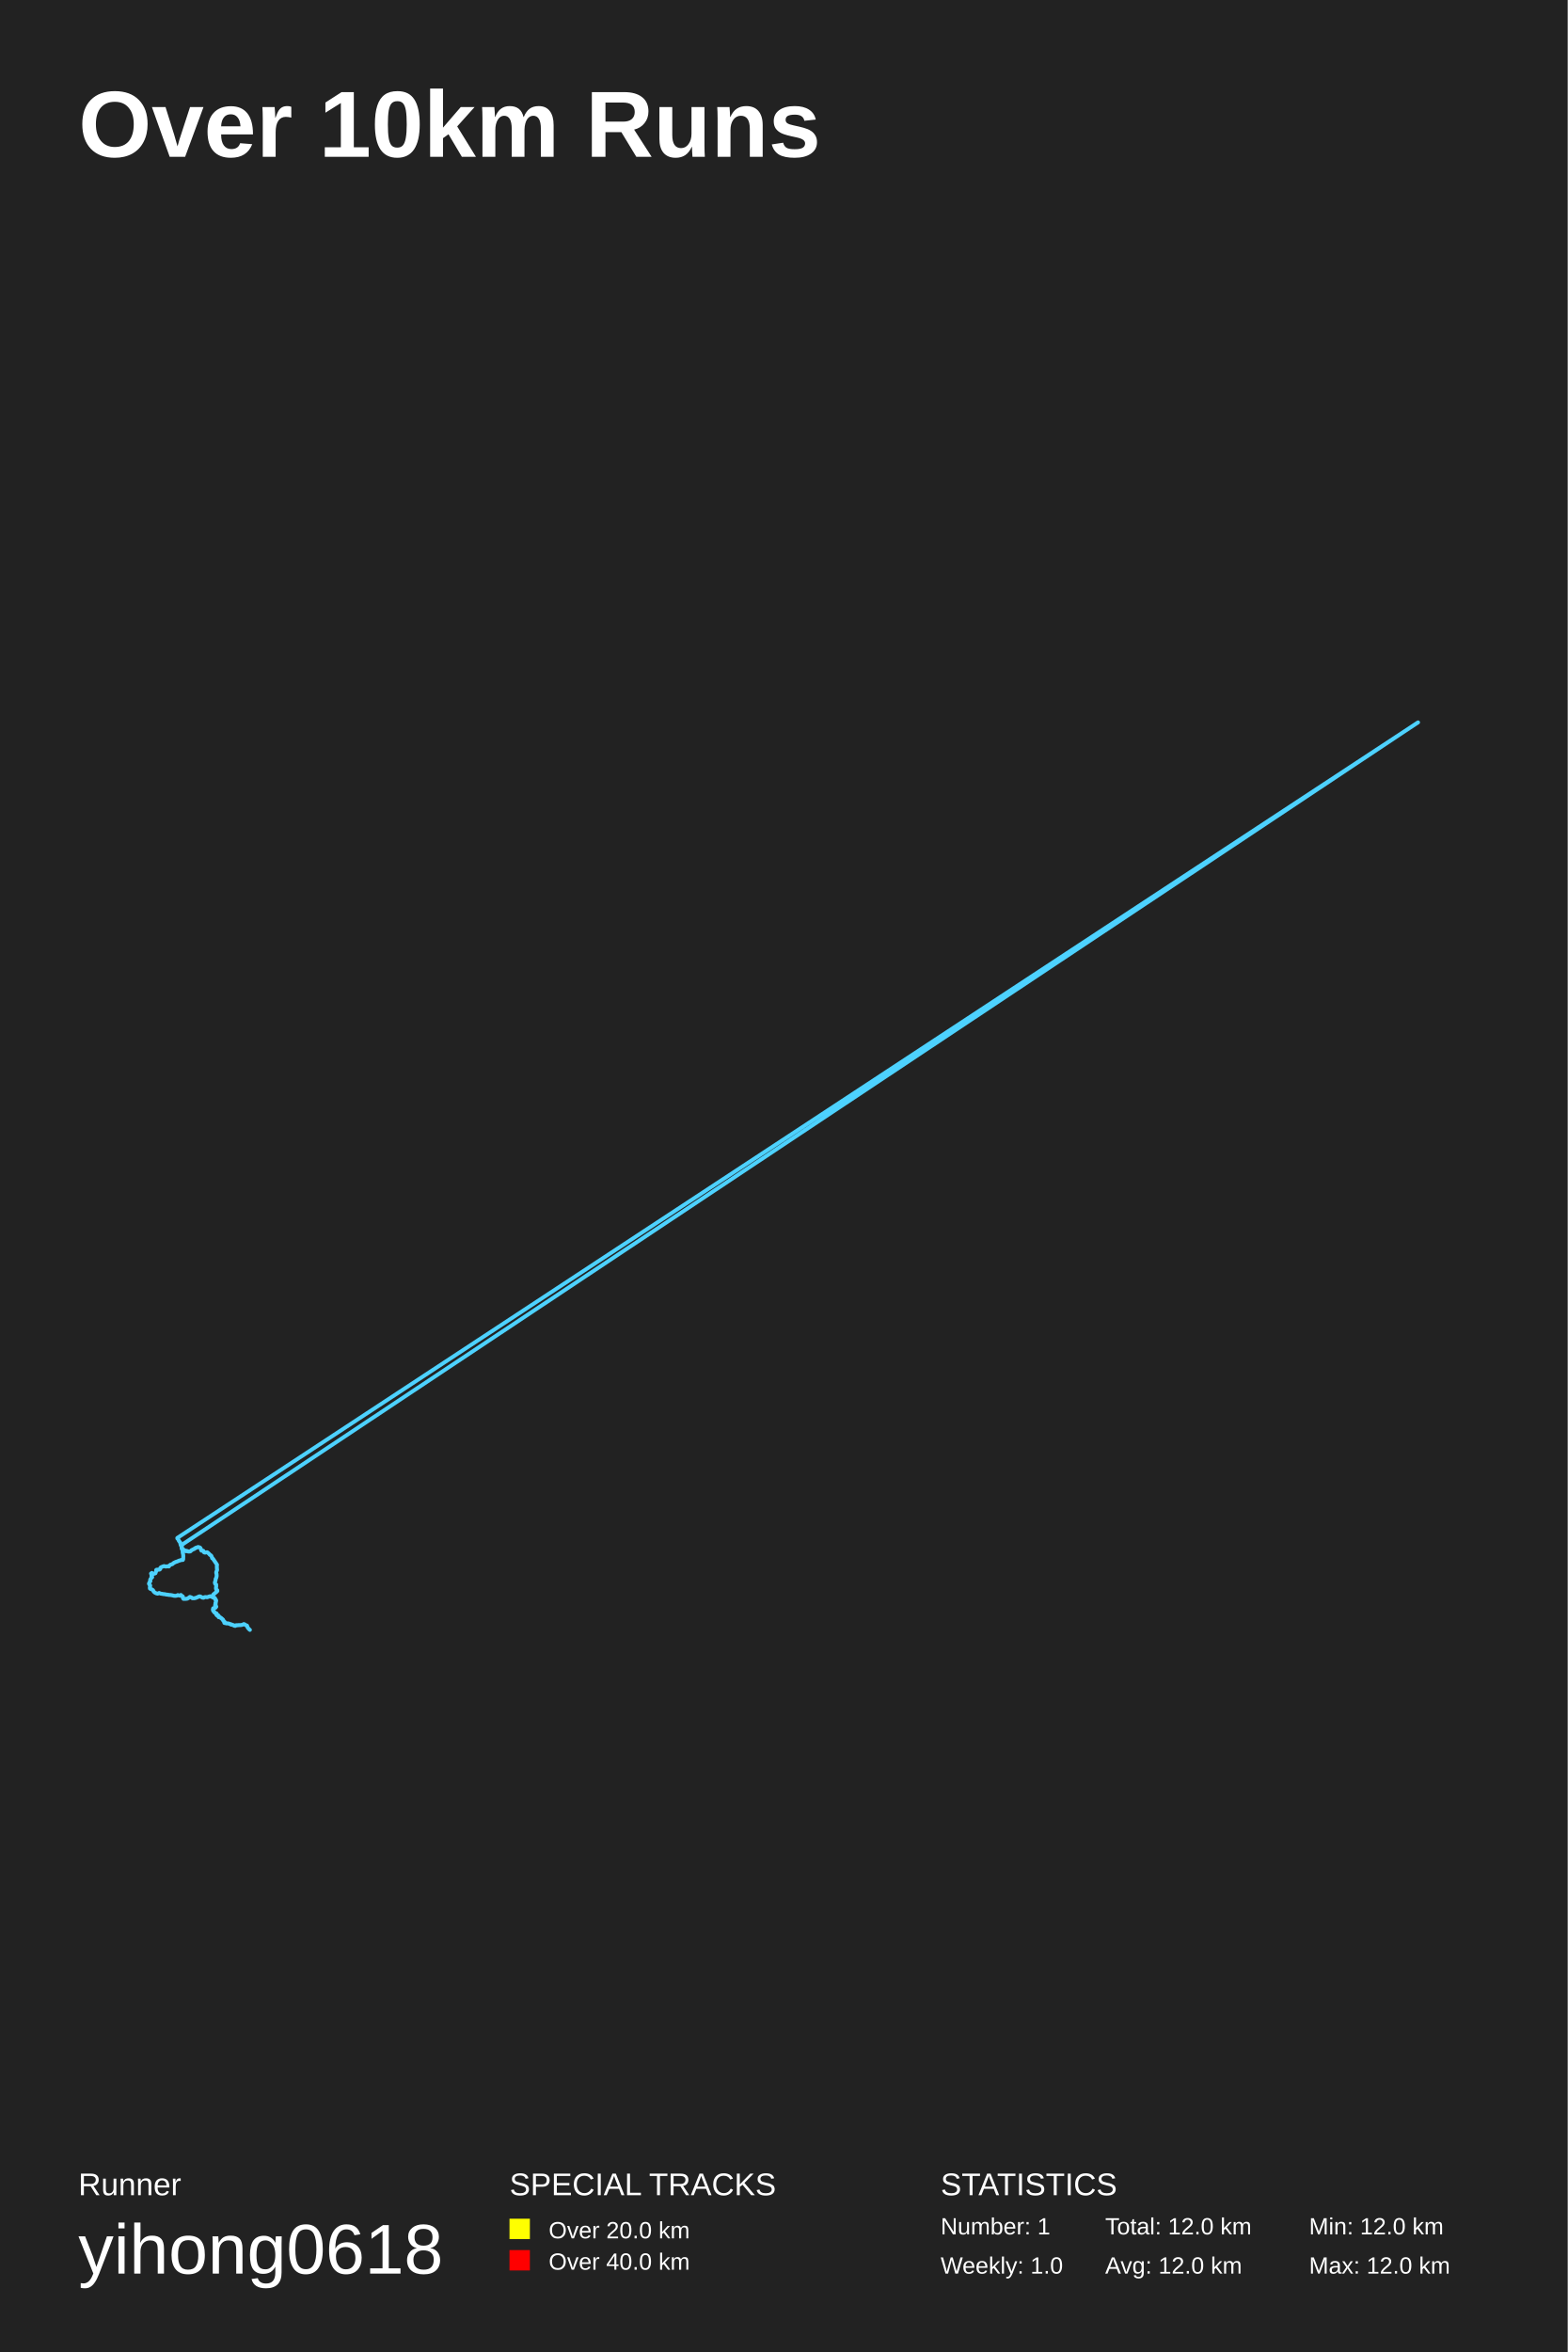
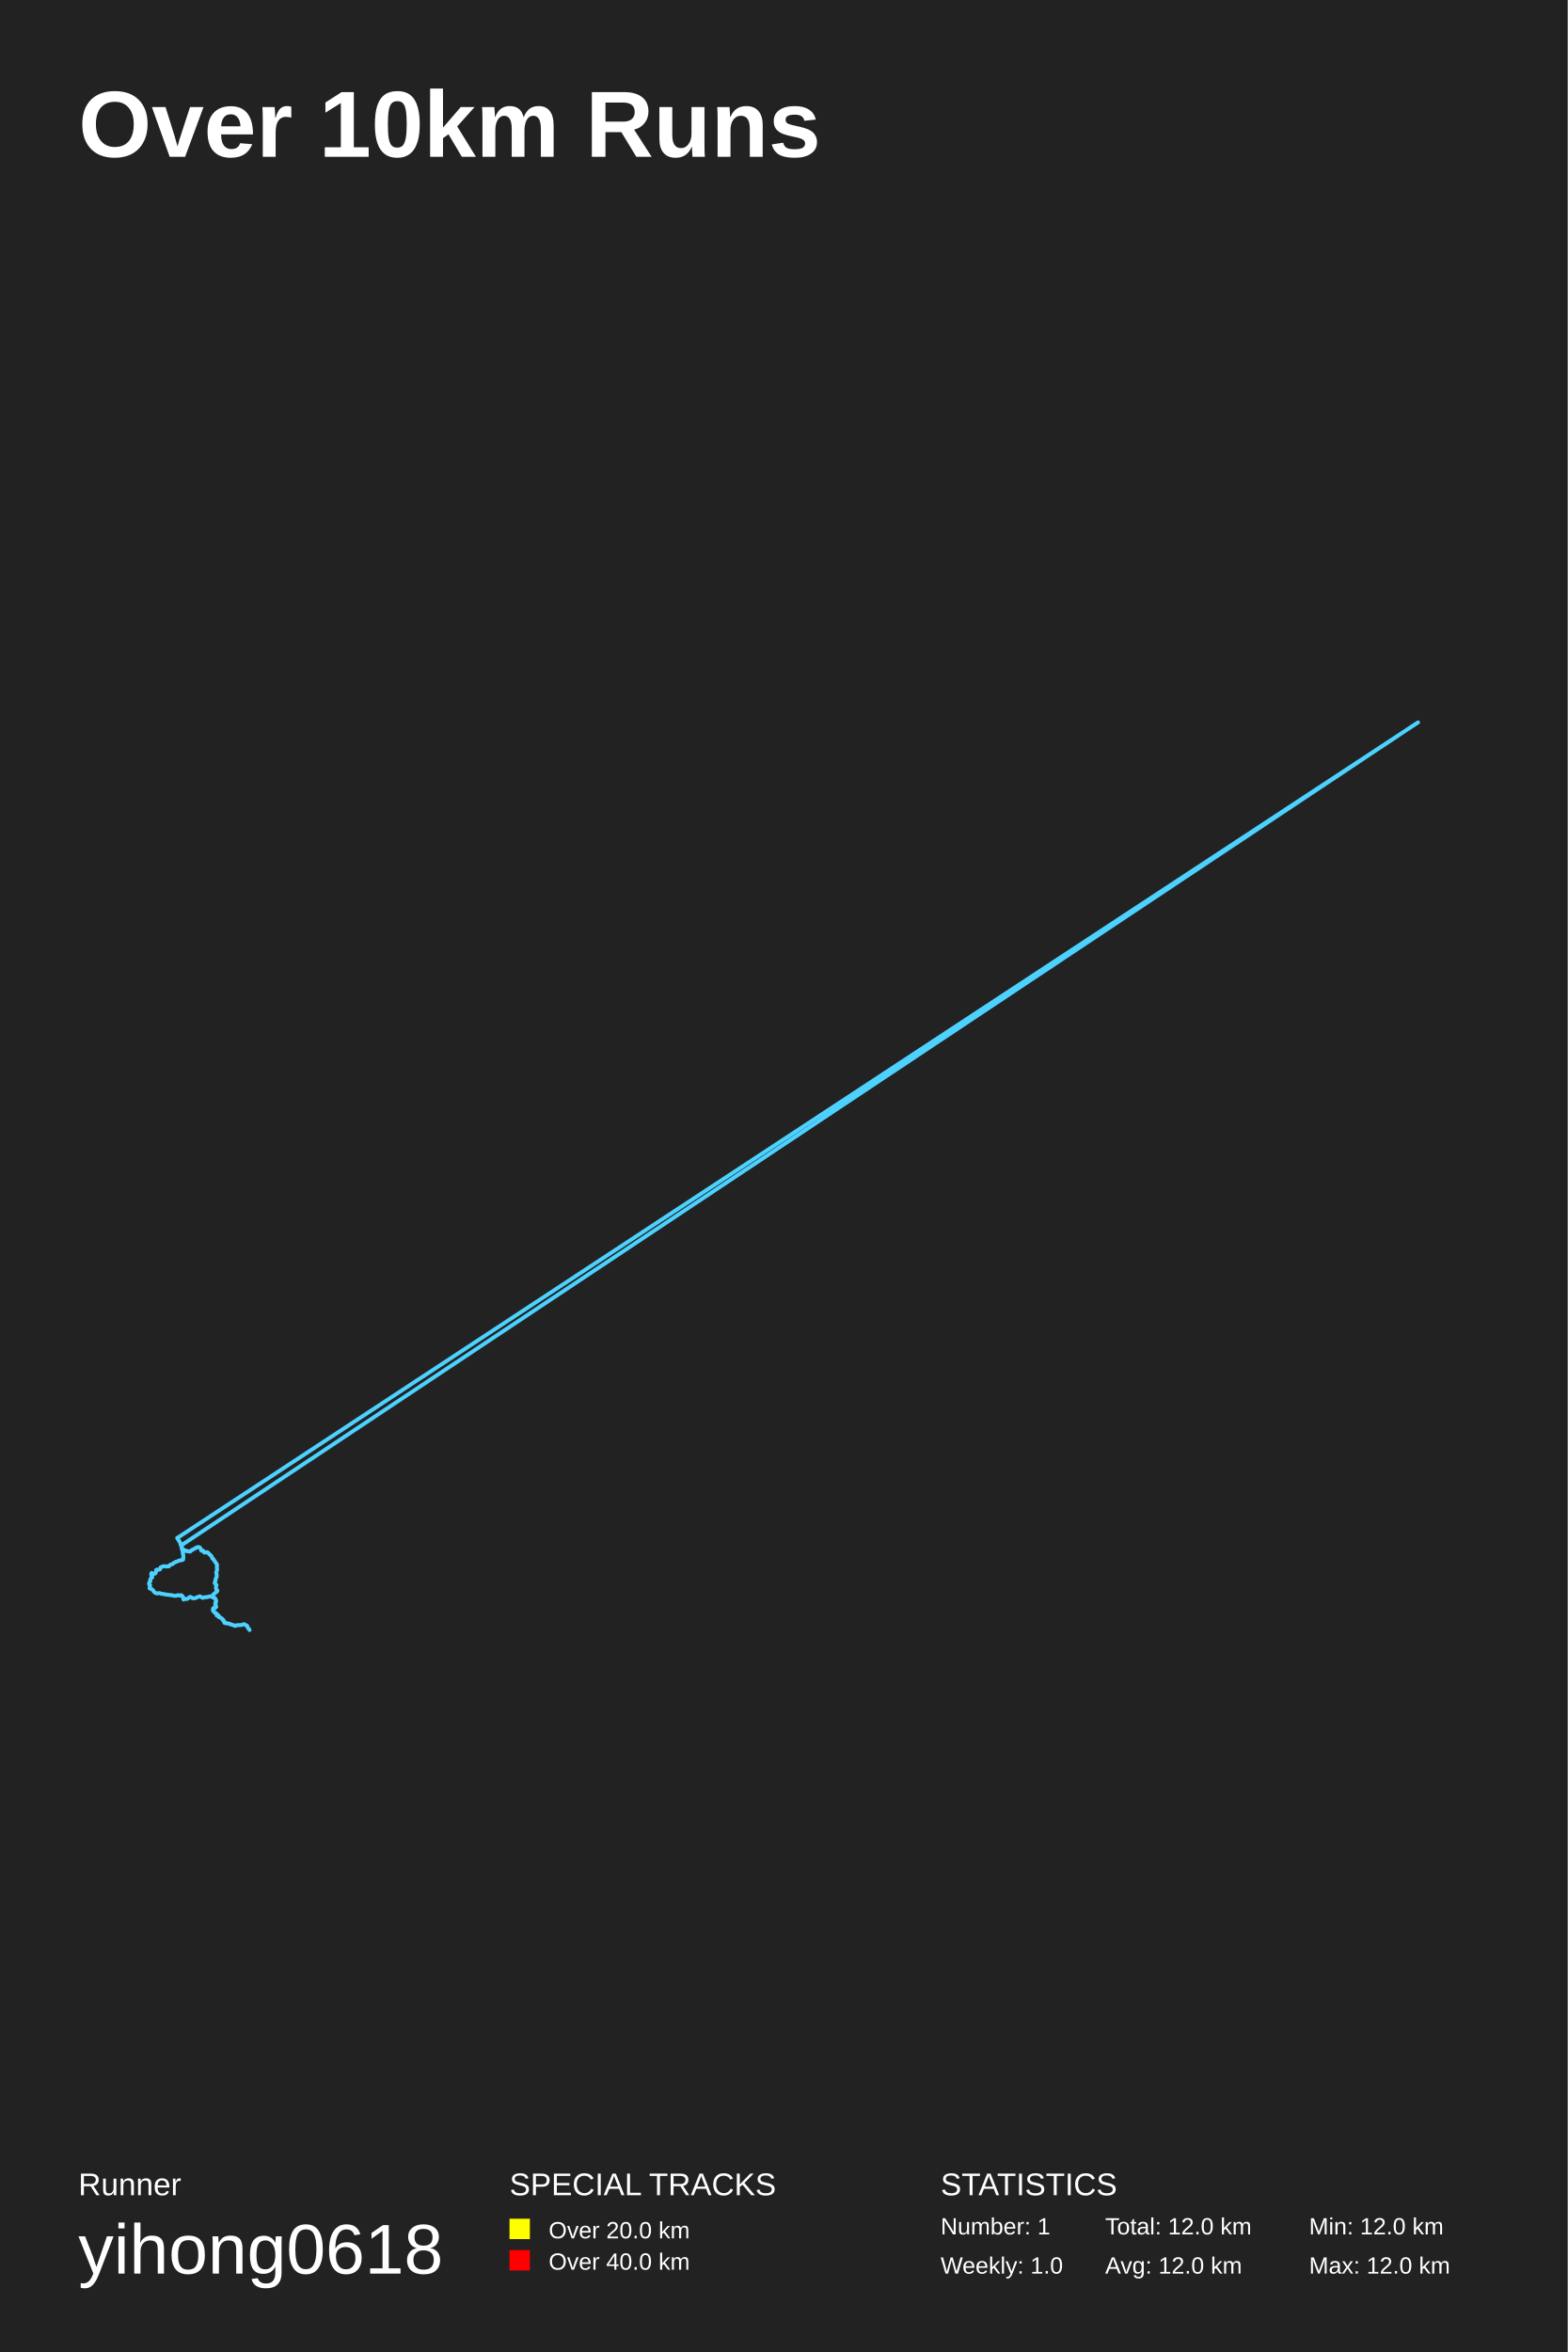
<svg xmlns="http://www.w3.org/2000/svg" baseProfile="full" height="300mm" version="1.1" viewBox="0,0,200,300" width="200mm">
  <defs />
  <rect fill="#222222" height="300" width="200" x="0" y="0" />
  <text fill="#FFFFFF" style="font-size:12px; font-family:Arial; font-weight:bold;" x="10" y="20">Over 10km Runs</text>
  <text fill="#FFFFFF" style="font-size:4px; font-family:Arial" x="10" y="280">Runner</text>
  <text fill="#FFFFFF" style="font-size:9px; font-family:Arial" x="10" y="290">yihong0618</text>
  <text fill="#FFFFFF" style="font-size:4px; font-family:Arial" x="65" y="280">SPECIAL TRACKS</text>
  <rect fill="yellow" height="2.6" width="2.6" x="65" y="283" />
  <text fill="#FFFFFF" style="font-size:3px; font-family:Arial" x="70" y="285.5">Over 20.0 km</text>
  <rect fill="red" height="2.6" width="2.6" x="65" y="287" />
  <text fill="#FFFFFF" style="font-size:3px; font-family:Arial" x="70" y="289.5">Over 40.0 km</text>
  <text fill="#FFFFFF" style="font-size:4px; font-family:Arial" x="120" y="280">STATISTICS</text>
  <text fill="#FFFFFF" style="font-size:3px; font-family:Arial" x="120" y="285">Number: 1</text>
  <text fill="#FFFFFF" style="font-size:3px; font-family:Arial" x="120" y="290">Weekly: 1.0</text>
  <text fill="#FFFFFF" style="font-size:3px; font-family:Arial" x="141" y="285">Total: 12.0 km</text>
  <text fill="#FFFFFF" style="font-size:3px; font-family:Arial" x="141" y="290">Avg: 12.0 km</text>
  <text fill="#FFFFFF" style="font-size:3px; font-family:Arial" x="167" y="285">Min: 12.0 km</text>
  <text fill="#FFFFFF" style="font-size:3px; font-family:Arial" x="167" y="290">Max: 12.0 km</text>
-   <polyline fill="none" opacity="1" points="30.44,207.283 30.298,207.298 30.146,207.293 30.022,207.383 29.889,207.362 29.733,207.277 29.614,207.246 29.466,207.219 29.343,207.146 29.191,207.098 29.048,207.056 28.93,207.072 28.621,207.003 28.635,206.961 28.573,206.809 28.497,206.751 28.421,206.577 28.317,206.498 28.241,206.398 28.146,206.361 28.051,206.298 27.899,206.271 27.851,206.155 27.846,206.034 27.704,206.071 27.599,205.961 27.609,205.792 27.495,205.76 27.376,205.702 27.305,205.581 27.205,205.486 27.157,205.328 27.195,205.139 27.376,205.097 27.533,205.007 27.557,204.854 27.443,204.77 27.476,204.623 27.485,204.465 27.542,204.317 27.58,204.18 27.485,204.07 27.457,203.906 27.362,203.79 27.219,203.775 27.224,203.769 27.243,203.78 27.219,203.78 27.229,203.775 27.219,203.78 27.214,203.79 27.214,203.785 27.138,203.69 27.134,203.553 27.167,203.464 27.243,203.353 27.338,203.285 27.409,203.211 27.533,203.121 27.656,203.011 27.728,202.932 27.713,202.826 27.595,202.747 27.552,202.616 27.557,202.489 27.58,202.379 27.58,202.236 27.58,202.11 27.481,202.057 27.443,201.994 27.405,201.852 27.462,201.694 27.504,201.568 27.504,201.409 27.585,201.257 27.618,201.136 27.642,201.004 27.633,200.883 27.628,200.756 27.595,200.672 27.585,200.53 27.656,200.356 27.699,200.235 27.675,200.103 27.671,199.961 27.661,199.808 27.685,199.582 27.656,199.534 27.157,198.797 27.062,198.755 27.039,198.654 27.02,198.57 26.996,198.539 26.958,198.449 26.906,198.381 26.815,198.349 26.768,198.312 26.701,198.217 26.606,198.133 26.511,198.043 26.426,197.991 26.34,198.001 26.236,198.022 26.131,198.043 26.022,197.996 25.989,197.896 25.932,197.806 25.832,197.785 25.718,197.796 25.713,197.748 25.718,197.738 25.713,197.759 25.689,197.769 25.67,197.754 25.694,197.754 25.689,197.764 25.685,197.759 25.699,197.743 25.656,197.68 25.618,197.58 25.599,197.496 25.556,197.438 25.518,197.406 25.442,197.359 25.362,197.353 25.29,197.322 25.257,197.337 25.233,197.332 25.143,197.369 25.072,197.417 25.001,197.411 24.948,197.448 24.848,197.496 24.815,197.559 24.758,197.569 24.682,197.611 24.616,197.638 24.516,197.69 24.416,197.738 24.331,197.848 24.231,197.901 24.141,197.896 24.036,197.901 23.955,197.885 23.974,197.864 23.97,197.88 23.951,197.864 23.917,197.875 23.865,197.822 23.794,197.806 23.713,197.859 23.656,197.78 23.556,197.822 23.48,197.717 23.423,197.654 23.357,197.617 23.342,197.611 23.3,197.543 23.228,197.496 23.195,197.511 23.2,197.501 23.167,197.453 23.195,197.353 23.205,197.28 23.129,197.216 23.105,197.158 23.057,197.09 23.043,197.006 23.01,196.884 22.981,196.716 22.905,196.653 22.858,196.584 22.81,196.516 22.768,196.405 22.696,196.31 22.682,196.231 22.644,196.215 22.625,196.231 22.644,196.236 22.63,196.226 22.639,196.221 22.644,196.215 22.687,196.179 22.692,196.147 22.658,196.173 22.635,196.163 22.62,196.168 22.62,196.179 22.63,196.173 22.63,196.168 22.63,196.157 22.639,196.163 22.635,196.157 180.91,92.143 180.815,92.201 180.815,92.201 180.815,92.201 180.724,92.259 23.095,197.116 23.148,197.243 23.186,197.343 23.176,197.459 23.195,197.58 23.257,197.669 23.309,197.801 23.3,197.959 23.328,198.128 23.366,198.291 23.38,198.428 23.38,198.57 23.366,198.755 23.38,198.855 23.323,198.976 23.119,198.976 22.986,199.034 22.839,199.06 22.696,199.134 22.554,199.187 22.416,199.229 22.316,199.281 22.202,199.334 22.093,199.402 22.05,199.46 22.06,199.45 22.022,199.482 21.95,199.518 21.865,199.545 21.751,199.576 21.656,199.645 21.608,199.697 21.547,199.798 21.428,199.792 21.337,199.776 21.219,199.808 21.1,199.813 21.005,199.766 20.896,199.766 20.805,199.798 20.744,199.819 20.658,199.861 20.549,199.898 20.473,199.961 20.43,200.05 20.44,200.14 20.383,200.177 20.345,200.208 20.283,200.208 20.173,200.224 20.078,200.203 19.95,200.23 19.917,200.266 19.931,200.335 19.926,200.424 19.898,200.472 19.879,200.519 19.865,200.577 19.827,200.672 19.722,200.709 19.622,200.735 19.546,200.756 19.461,200.809 19.418,200.762 19.371,200.735 19.342,200.714 19.318,200.688 19.375,200.635 19.375,200.625 19.333,200.677 19.266,200.704 19.333,200.856 19.323,201.046 19.418,201.167 19.342,201.251 19.233,201.357 19.152,201.525 19.19,201.673 19.062,201.847 19.005,202.005 19.076,202.136 19.162,202.231 19.152,202.331 19.119,202.468 19.124,202.616 19.242,202.689 19.39,202.737 19.532,202.842 19.599,203 19.755,203.137 19.945,203.232 20.116,203.274 20.307,203.185 20.473,203.264 20.672,203.295 20.872,203.332 21.01,203.337 21.147,203.374 21.276,203.395 21.428,203.406 21.561,203.437 21.732,203.443 21.893,203.469 22.026,203.495 22.174,203.538 22.354,203.553 22.544,203.532 22.682,203.453 22.81,203.495 22.972,203.532 23.076,203.437 23.162,203.527 23.323,203.632 23.319,203.806 23.404,203.933 23.48,203.938 23.694,203.933 23.894,203.912 24.074,203.801 24.217,203.69 24.411,203.754 24.544,203.854 24.791,203.854 24.934,203.827 25.086,203.769 25.257,203.696 25.423,203.617 25.537,203.627 25.699,203.711 25.818,203.775 25.97,203.796 26.084,203.722 26.25,203.706 26.435,203.732 26.578,203.675 26.706,203.632 26.825,203.601 26.996,203.675 27.148,203.706 27.243,203.743 27.39,203.806 27.481,203.975 27.571,204.112 27.552,204.286 27.523,204.444 27.504,204.628 27.519,204.791 27.595,204.933 27.49,205.065 27.324,205.112 27.229,205.271 27.224,205.434 27.333,205.581 27.466,205.724 27.642,205.803 27.633,205.955 27.756,206.034 27.894,206.097 28.003,206.25 28.184,206.35 28.312,206.466 28.45,206.582 28.521,206.74 28.649,206.861 28.778,207.024 28.963,207.056 29.158,207.077 29.31,207.13 29.519,207.198 29.666,207.256 29.842,207.309 29.989,207.383 30.16,207.314 30.322,207.304 30.507,207.283 30.683,207.283 30.825,207.267 30.987,207.214 31.106,207.151 31.248,207.209 31.367,207.309 31.505,207.341 31.557,207.467 31.604,207.604 31.709,207.73 31.809,207.836 31.88,207.894" stroke="#4DD2FF" stroke-dasharray="none" stroke-linecap="round" stroke-linejoin="round" stroke-width="0.5" />
+   <polyline fill="none" opacity="1" points="30.393,207.272 30.25,207.293 30.113,207.33 29.984,207.377 29.87,207.335 29.699,207.272 29.604,207.23 29.447,207.214 29.338,207.14 29.191,207.098 29.053,207.056 28.939,207.072 28.649,206.998 28.64,206.998 28.573,206.824 28.521,206.766 28.426,206.614 28.355,206.535 28.255,206.408 28.203,206.371 28.089,206.329 27.97,206.292 27.87,206.203 27.875,206.103 27.78,206.055 27.647,206.061 27.618,205.892 27.585,205.766 27.471,205.75 27.352,205.676 27.291,205.565 27.186,205.471 27.153,205.318 27.205,205.128 27.376,205.097 27.519,205.028 27.561,204.865 27.466,204.791 27.476,204.649 27.452,204.486 27.538,204.365 27.566,204.222 27.523,204.101 27.495,203.959 27.39,203.838 27.234,203.748 27.229,203.775 27.253,203.775 27.224,203.78 27.224,203.785 27.224,203.78 27.21,203.785 27.214,203.79 27.214,203.785 27.124,203.659 27.138,203.538 27.172,203.432 27.248,203.348 27.338,203.285 27.409,203.211 27.533,203.127 27.642,203.011 27.718,202.948 27.718,202.848 27.618,202.763 27.566,202.653 27.547,202.516 27.566,202.405 27.571,202.3 27.618,202.157 27.504,202.078 27.476,202.015 27.39,201.926 27.424,201.741 27.495,201.657 27.485,201.52 27.519,201.362 27.609,201.236 27.628,201.093 27.656,200.983 27.628,200.867 27.633,200.751 27.599,200.656 27.585,200.514 27.656,200.356 27.699,200.24 27.685,200.108 27.671,199.982 27.666,199.834 27.69,199.613 27.675,199.539 27.167,198.802 27.081,198.781 27.062,198.681 27.029,198.607 27.005,198.565 26.982,198.486 26.92,198.433 26.858,198.37 26.787,198.307 26.739,198.28 26.678,198.191 26.573,198.107 26.502,198.012 26.431,197.975 26.331,198.007 26.226,198.022 26.127,198.043 26.022,197.996 25.989,197.896 25.946,197.812 25.841,197.785 25.727,197.801 25.713,197.748 25.718,197.738 25.713,197.748 25.694,197.78 25.68,197.759 25.67,197.764 25.675,197.78 25.675,197.764 25.694,197.738 25.694,197.738 25.623,197.627 25.609,197.559 25.566,197.459 25.547,197.438 25.485,197.401 25.433,197.353 25.343,197.359 25.295,197.316 25.262,197.327 25.214,197.332 25.134,197.374 25.072,197.417 25.015,197.406 24.958,197.448 24.877,197.496 24.82,197.548 24.768,197.564 24.706,197.606 24.654,197.617 24.559,197.675 24.459,197.706 24.364,197.806 24.278,197.896 24.169,197.901 24.112,197.891 24.003,197.885 23.941,197.88 23.965,197.859 23.993,197.875 23.97,197.87 23.913,197.864 23.851,197.806 23.794,197.806 23.704,197.843 23.656,197.769 23.547,197.822 23.48,197.717 23.423,197.654 23.357,197.617 23.347,197.611 23.314,197.553 23.247,197.496 23.19,197.527 23.195,197.511 23.176,197.474 23.181,197.39 23.195,197.316 23.152,197.258 23.114,197.185 23.091,197.111 23.053,197.058 23.024,196.958 23.005,196.863 22.958,196.7 22.891,196.621 22.829,196.563 22.806,196.5 22.768,196.389 22.687,196.305 22.677,196.226 22.644,196.215 22.625,196.231 22.649,196.231 22.635,196.221 22.644,196.221 22.644,196.215 22.682,196.2 22.696,196.147 22.692,196.184 22.606,196.157 22.625,196.173 22.616,196.184 22.625,196.173 22.625,196.173 22.63,196.163 22.635,196.157 22.639,196.157 180.91,92.143 180.815,92.201 180.815,92.201 180.815,92.201 180.724,92.259 180.629,92.318 23.105,197.132 23.162,197.248 23.181,197.348 23.176,197.459 23.195,197.58 23.257,197.669 23.3,197.775 23.3,197.943 23.314,198.075 23.357,198.249 23.376,198.402 23.39,198.523 23.38,198.697 23.38,198.818 23.371,198.913 23.209,198.997 23.048,199.007 22.92,199.039 22.787,199.081 22.63,199.155 22.501,199.197 22.387,199.234 22.297,199.302 22.174,199.35 22.093,199.402 22.05,199.466 22.06,199.45 22.022,199.482 21.95,199.518 21.865,199.545 21.756,199.571 21.665,199.64 21.613,199.687 21.561,199.782 21.452,199.798 21.376,199.776 21.242,199.803 21.147,199.819 21.043,199.787 20.953,199.761 20.843,199.787 20.772,199.803 20.691,199.85 20.601,199.871 20.501,199.908 20.459,199.987 20.421,200.082 20.43,200.161 20.368,200.177 20.33,200.203 20.273,200.214 20.159,200.219 20.069,200.203 19.95,200.23 19.917,200.266 19.931,200.33 19.926,200.419 19.903,200.456 19.893,200.509 19.879,200.561 19.855,200.646 19.76,200.725 19.651,200.719 19.589,200.74 19.494,200.804 19.428,200.783 19.394,200.73 19.371,200.74 19.342,200.688 19.309,200.672 19.356,200.619 19.375,200.625 19.328,200.667 19.285,200.74 19.323,200.893 19.328,201.057 19.432,201.183 19.333,201.257 19.233,201.357 19.152,201.515 19.19,201.673 19.071,201.831 19.005,201.989 19.057,202.147 19.157,202.21 19.119,202.3 19.124,202.416 19.086,202.595 19.195,202.642 19.328,202.7 19.466,202.769 19.565,202.921 19.67,203.063 19.841,203.185 20.012,203.248 20.154,203.222 20.349,203.195 20.535,203.269 20.706,203.306 20.905,203.327 21.01,203.337 21.157,203.39 21.276,203.395 21.428,203.406 21.561,203.437 21.718,203.443 21.87,203.459 22.003,203.495 22.14,203.532 22.297,203.543 22.487,203.548 22.635,203.474 22.758,203.469 22.91,203.522 23.043,203.48 23.129,203.459 23.233,203.548 23.357,203.711 23.361,203.88 23.423,204.022 23.532,203.912 23.746,203.959 23.941,203.917 24.103,203.78 24.259,203.675 24.426,203.759 24.568,203.859 24.815,203.859 24.934,203.827 25.086,203.769 25.238,203.696 25.409,203.632 25.518,203.617 25.666,203.701 25.794,203.785 25.927,203.806 26.041,203.748 26.193,203.706 26.364,203.727 26.511,203.69 26.668,203.643 26.754,203.617 26.906,203.622 27.053,203.696 27.191,203.727 27.305,203.759 27.428,203.848 27.481,204.012 27.58,204.138 27.566,204.312 27.514,204.459 27.495,204.638 27.523,204.796 27.595,204.933 27.495,205.06 27.333,205.102 27.229,205.255 27.21,205.407 27.319,205.555 27.409,205.708 27.595,205.771 27.652,205.908 27.694,206.034 27.884,206.034 27.918,206.198 28.084,206.303 28.25,206.398 28.378,206.514 28.483,206.635 28.588,206.777 28.678,206.919 28.835,207.056 29.015,207.056 29.186,207.088 29.352,207.161 29.538,207.204 29.68,207.262 29.842,207.309 29.989,207.383 30.155,207.319 30.312,207.304 30.488,207.283 30.664,207.277 30.802,207.272 30.954,207.225 31.068,207.172 31.201,207.183 31.319,207.283 31.457,207.314 31.547,207.404 31.576,207.535 31.657,207.672 31.756,207.772 31.837,207.915" stroke="#4DD2FF" stroke-dasharray="none" stroke-linecap="round" stroke-linejoin="round" stroke-width="0.5" />
</svg>
